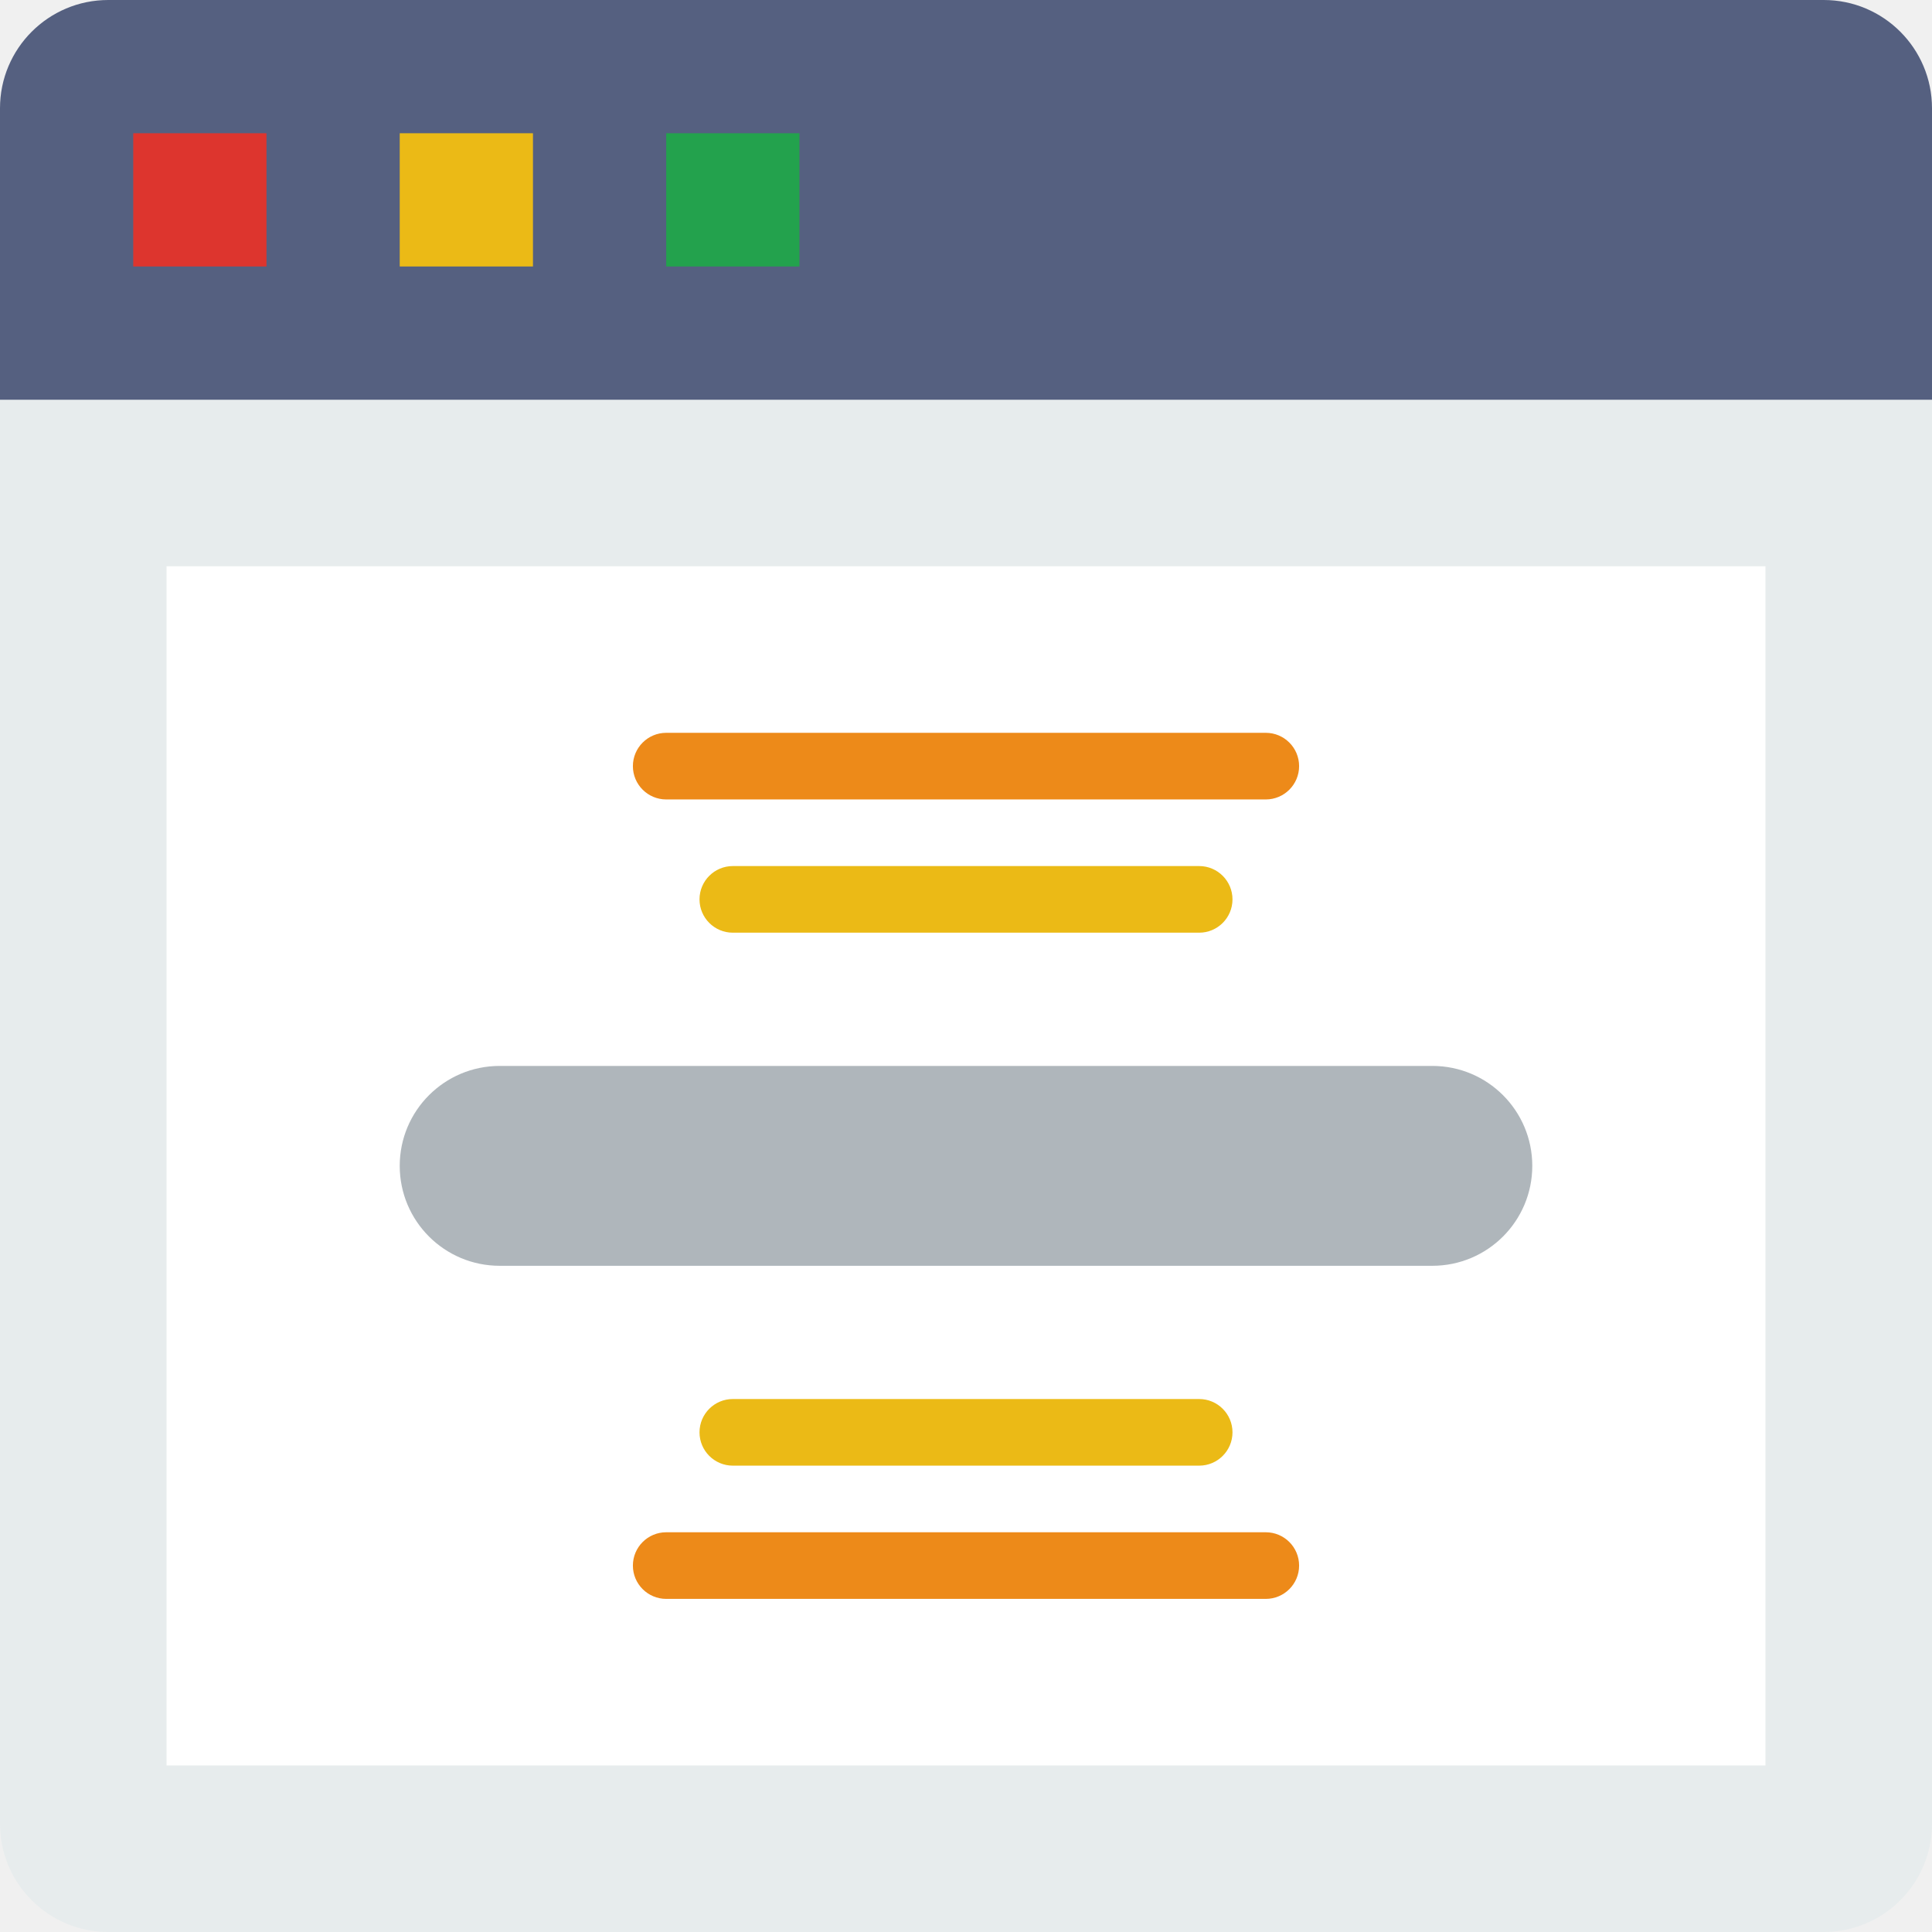
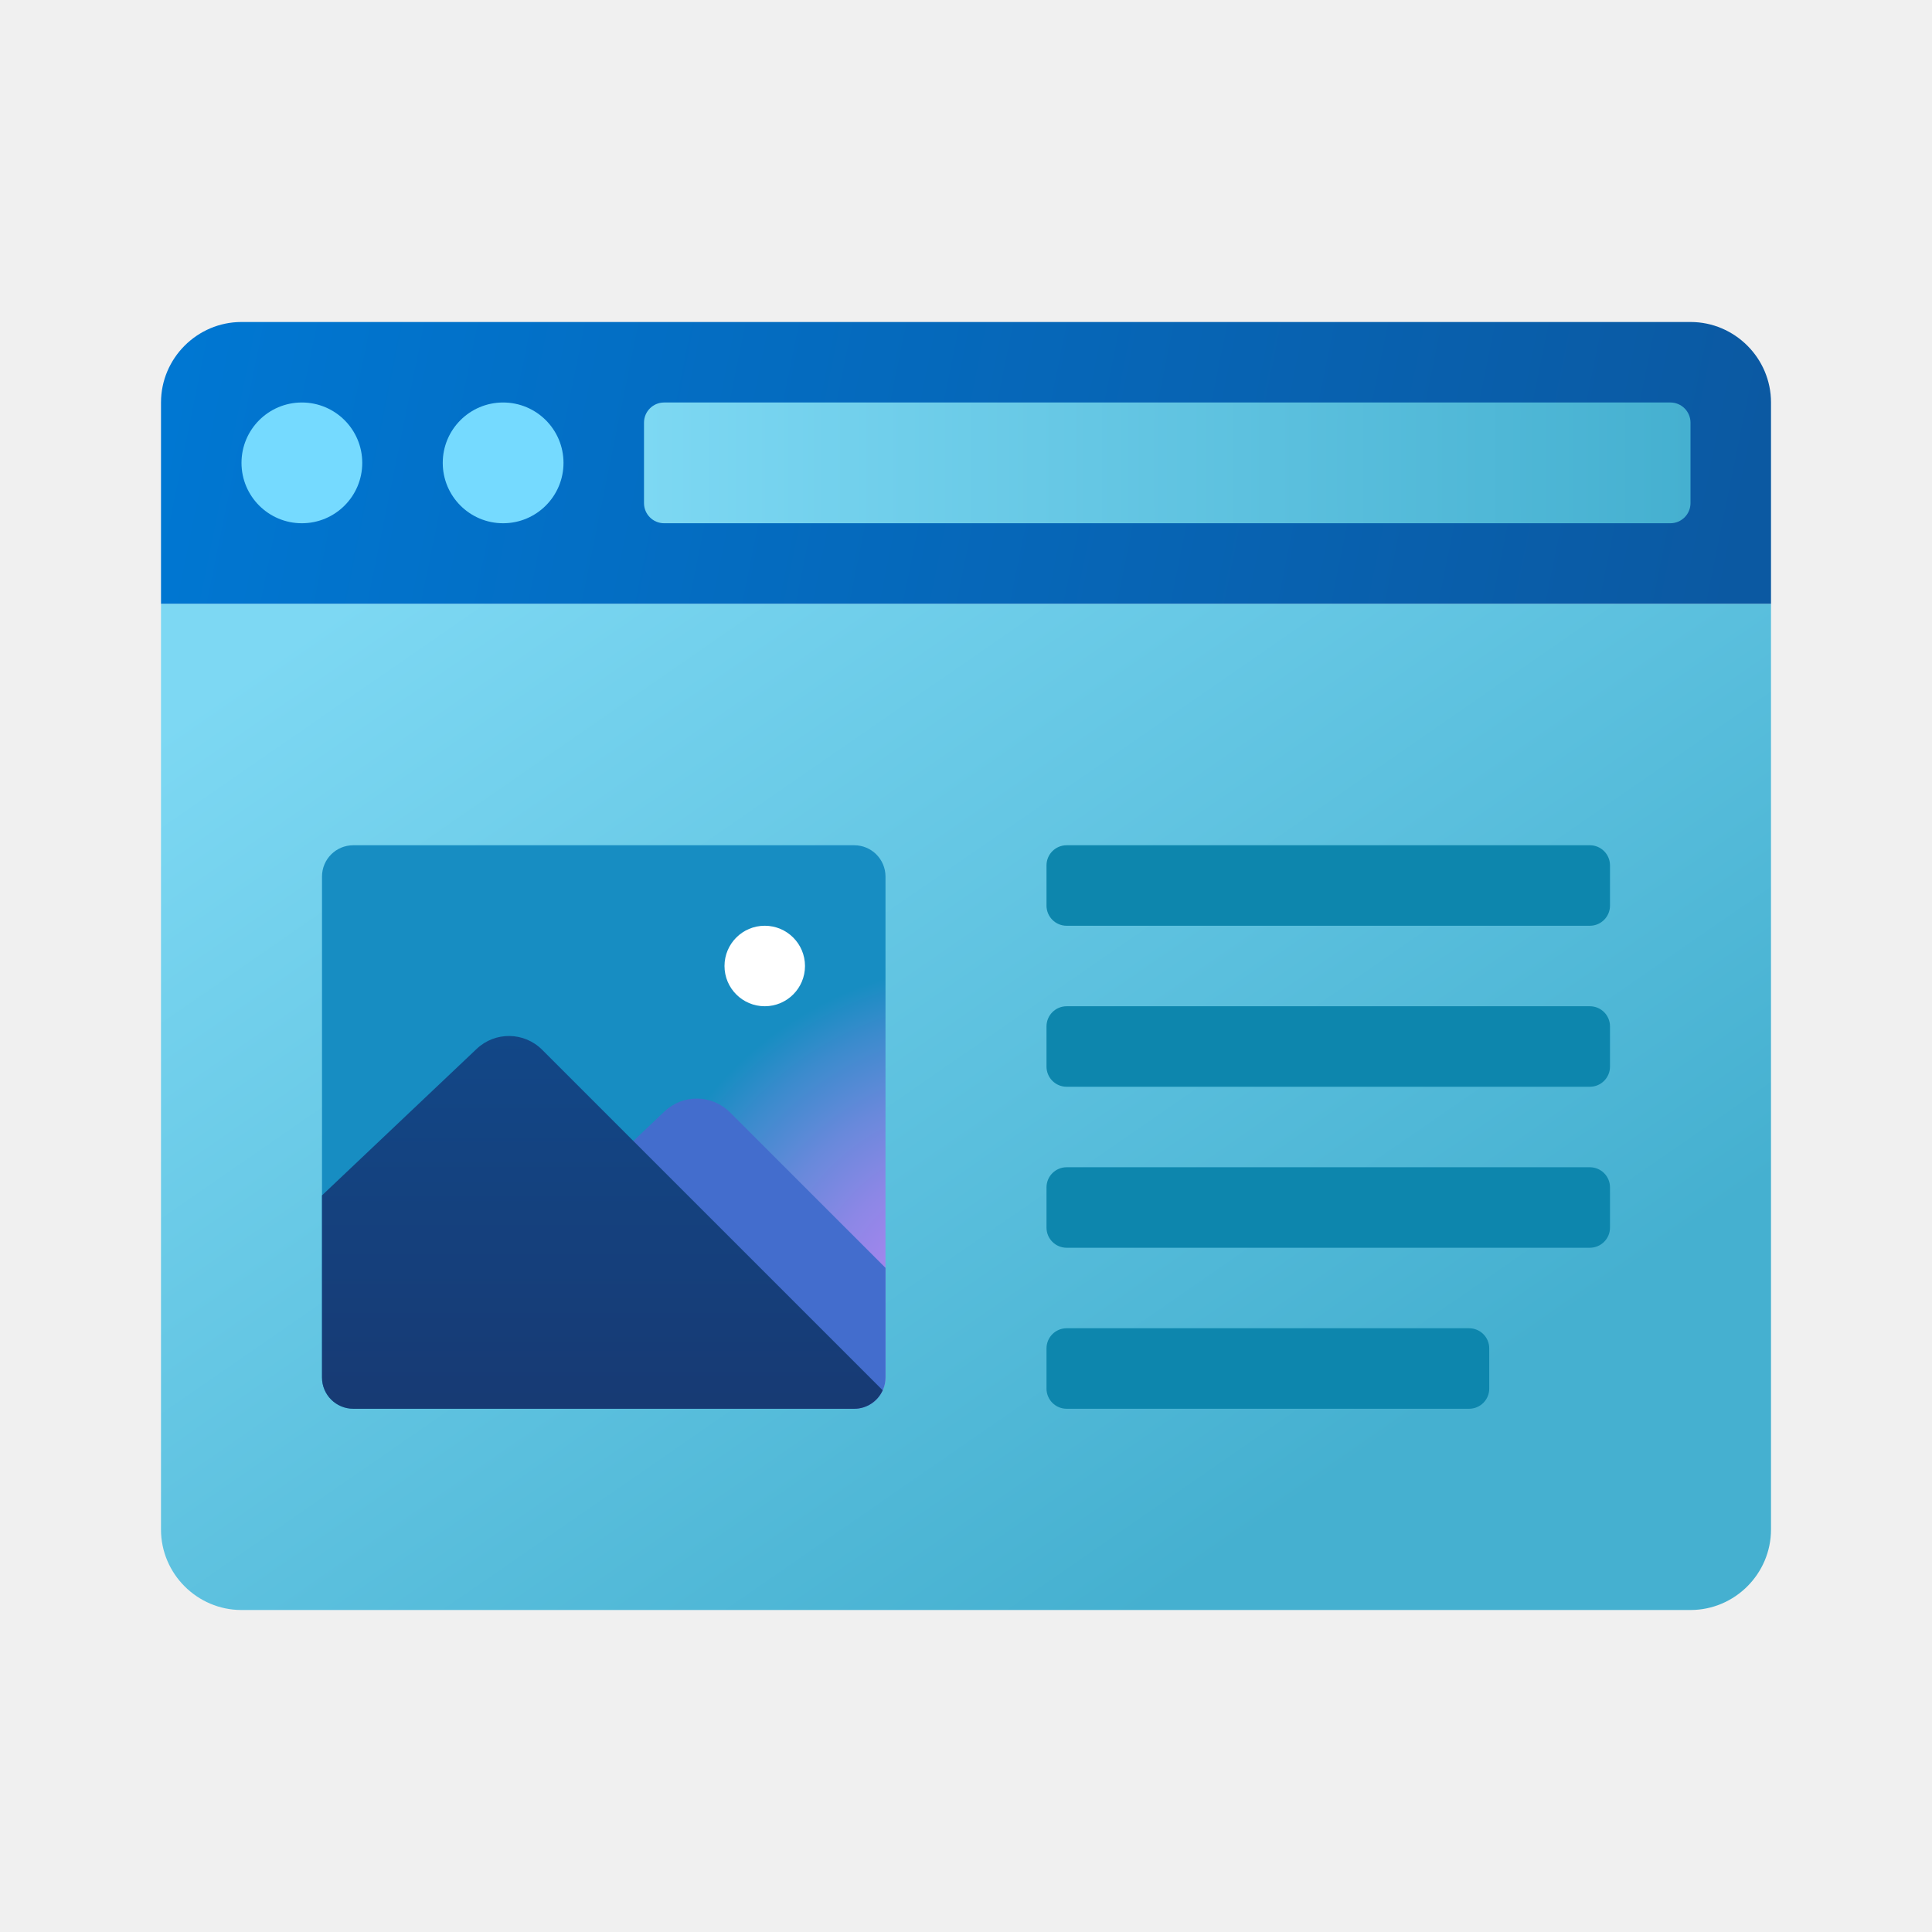
<svg xmlns="http://www.w3.org/2000/svg" version="1.1" viewBox="0 0 226 226">
+   <defs>
+     <linearGradient x1="63.468" y1="54.584" x2="148.943" y2="178.225" gradientUnits="userSpaceOnUse" id="color-1">
+       <stop offset="0" stop-color="#7dd8f3" />
+       <stop offset="1" stop-color="#45b0d0" />
+     </linearGradient>
+     <linearGradient x1="21.724" y1="36.447" x2="202.157" y2="73.135" gradientUnits="userSpaceOnUse" id="color-2">
+       <stop offset="0" stop-color="#0077d2" />
+       <stop offset="1" stop-color="#0b59a2" />
+     </linearGradient>
+     <linearGradient x1="75.333" y1="54.146" x2="197.75" y2="54.146" gradientUnits="userSpaceOnUse" id="color-3">
+       <stop offset="0" stop-color="#7dd8f3" />
+       <stop offset="1" stop-color="#45b0d0" />
+     </linearGradient>
+     <linearGradient x1="31.786" y1="49.042" x2="37.817" y2="57.767" gradientUnits="userSpaceOnUse" id="color-4">
+       <stop offset="0" stop-color="#75daff" />
+       <stop offset="1" stop-color="#49bef1" />
+     </linearGradient>
+     <linearGradient x1="55.328" y1="49.042" x2="61.359" y2="57.767" gradientUnits="userSpaceOnUse" id="color-5">
+       <stop offset="0" stop-color="#75daff" />
+       <stop offset="1" stop-color="#49bef1" />
+     </linearGradient>
+     <radialGradient cx="115.444" cy="154.678" r="42.008" gradientUnits="userSpaceOnUse" id="color-6">
+       <stop offset="0" stop-color="#ba84f5" />
+       <stop offset="0.129" stop-color="#b584f3" />
+       <stop offset="0.291" stop-color="#a585ee" />
+       <stop offset="0.47" stop-color="#8c87e6" />
+       <stop offset="0.662" stop-color="#6889db" />
+       <stop offset="0.862" stop-color="#3b8bcd" />
+       <stop offset="1" stop-color="#178dc2" />
+     </radialGradient>
+     <linearGradient x1="70.46" y1="121.089" x2="70.46" y2="165.55" gradientUnits="userSpaceOnUse" id="color-7">
+       <stop offset="0" stop-color="#124787" />
+       <stop offset="0.923" stop-color="#173b75" />
+       <stop offset="1" stop-color="#173a73" />
+     </linearGradient>
+   </defs>
  <g fill="none" fill-rule="nonzero" stroke="none" stroke-width="1" stroke-linecap="butt" stroke-linejoin="miter" stroke-miterlimit="10" stroke-dasharray="" stroke-dashoffset="0" font-family="none" font-weight="none" font-size="none" text-anchor="none" style="mix-blend-mode: normal">
    <path d="M0,226v-226h226v226z" fill="none" />
    <g>
-       <path d="M213.336,226h-200.672c-6.994,0 -12.664,-5.669 -12.664,-12.664v-170.474h226v170.474c0,6.994 -5.669,12.664 -12.664,12.664z" fill="#e7eced" />
-       <path d="M226,46.759h-226v-34.095c0,-6.994 5.669,-12.664 12.664,-12.664h200.672c6.994,0 12.664,5.669 12.664,12.664z" fill="#556080" />
-       <rect x="4" y="4" transform="scale(3.89655,3.89655)" width="4" height="4" fill="#dd352e" />
-       <rect x="12" y="4" transform="scale(3.89655,3.89655)" width="4" height="4" fill="#ebba16" />
-       <rect x="20" y="4" transform="scale(3.89655,3.89655)" width="4" height="4" fill="#23a24d" />
-       <rect x="5" y="17" transform="scale(3.89655,3.89655)" width="48" height="36" fill="#ffffff" />
-       <path d="M148.069,93.517h-70.138c-2.151,0 -3.897,-1.746 -3.897,-3.897c0,-2.151 1.746,-3.897 3.897,-3.897h70.138c2.151,0 3.897,1.746 3.897,3.897c0,2.151 -1.746,3.897 -3.897,3.897z" fill="#ed8a19" />
-       <path d="M140.276,109.103h-54.552c-2.151,0 -3.897,-1.746 -3.897,-3.897c0,-2.151 1.746,-3.897 3.897,-3.897h54.552c2.151,0 3.897,1.746 3.897,3.897c0,2.151 -1.746,3.897 -3.897,3.897z" fill="#ebba16" />
-       <path d="M148.069,187.034h-70.138c-2.151,0 -3.897,-1.746 -3.897,-3.897c0,-2.151 1.746,-3.897 3.897,-3.897h70.138c2.151,0 3.897,1.746 3.897,3.897c0,2.151 -1.746,3.897 -3.897,3.897z" fill="#ed8a19" />
-       <path d="M140.276,171.448h-54.552c-2.151,0 -3.897,-1.746 -3.897,-3.897c0,-2.151 1.746,-3.897 3.897,-3.897h54.552c2.151,0 3.897,1.746 3.897,3.897c0,2.151 -1.746,3.897 -3.897,3.897z" fill="#ebba16" />
-       <path d="M167.552,148.069h-109.103c-6.457,0 -11.69,-5.233 -11.69,-11.69v0c0,-6.457 5.233,-11.69 11.69,-11.69h109.103c6.457,0 11.69,5.233 11.69,11.69v0c0,6.457 -5.233,11.69 -11.69,11.69z" fill="#afb6bb" />
+       <path d="M18.833,178.917v-108.292h188.333v108.292c0,5.179 -4.237,9.417 -9.417,9.417h-169.5c-5.179,0 -9.417,-4.237 -9.417,-9.417z" fill="url(#color-1)" />
+       <path d="M185.979,108.292h-61.208c-1.3,0 -2.354,-1.055 -2.354,-2.354v-4.708c0,-1.3 1.055,-2.354 2.354,-2.354h61.208c1.3,0 2.354,1.055 2.354,2.354v4.708c0,1.3 -1.055,2.354 -2.354,2.354z" fill="#0d86ad" />
+       <path d="M185.979,127.125h-61.208c-1.3,0 -2.354,-1.055 -2.354,-2.354v-4.708c0,-1.3 1.055,-2.354 2.354,-2.354h61.208c1.3,0 2.354,1.055 2.354,2.354v4.708c0,1.3 -1.055,2.354 -2.354,2.354z" fill="#0d86ad" />
+       <path d="M185.979,145.958h-61.208c-1.3,0 -2.354,-1.055 -2.354,-2.354v-4.708c0,-1.3 1.055,-2.354 2.354,-2.354h61.208c1.3,0 2.354,1.055 2.354,2.354v4.708c0,1.3 -1.055,2.354 -2.354,2.354z" fill="#0d86ad" />
+       <path d="M171.854,164.792h-47.083c-1.3,0 -2.354,-1.055 -2.354,-2.354v-4.708c0,-1.3 1.055,-2.354 2.354,-2.354h47.083c1.3,0 2.354,1.055 2.354,2.354v4.708c0,1.3 -1.055,2.354 -2.354,2.354z" fill="#0d86ad" />
+       <path d="M207.167,47.083v23.542h-188.333v-23.542c0,-5.179 4.237,-9.417 9.417,-9.417h169.5c5.179,0 9.417,4.237 9.417,9.417z" fill="url(#color-2)" />
+       <path d="M77.688,61.208h117.708c1.3,0 2.354,-1.055 2.354,-2.354v-9.417c0,-1.3 -1.055,-2.354 -2.354,-2.354h-117.708c-1.3,0 -2.354,1.055 -2.354,2.354v9.417c0,1.3 1.055,2.354 2.354,2.354z" fill="url(#color-3)" />
+       <circle cx="7.5" cy="11.5" transform="scale(4.70833,4.70833)" r="1.5" fill="url(#color-4)" />
+       <circle cx="12.5" cy="11.5" transform="scale(4.70833,4.70833)" r="1.5" fill="url(#color-5)" />
+       <path d="M99.92,98.875h-58.59c-2.025,0 -3.663,1.639 -3.663,3.663v58.59c0,2.025 1.639,3.663 3.663,3.663h58.59c2.025,0 3.663,-1.639 3.663,-3.663v-58.59c0,-2.025 -1.639,-3.663 -3.663,-3.663z" fill="url(#color-6)" />
+       <path d="M85.39,130.119c-2.105,-2.105 -5.499,-2.152 -7.66,-0.104l-18.089,17.138v17.637h40.285c2.02,0 3.658,-1.639 3.658,-3.663v-12.816z" fill="#436dcd" />
+       <circle cx="19" cy="24" transform="scale(4.70833,4.70833)" r="1" fill="#ffffff" />
+       <path d="M41.33,164.792h58.59c1.488,0 2.759,-0.89 3.333,-2.161l-39.833,-39.833c-2.105,-2.105 -5.499,-2.152 -7.66,-0.104l-18.094,17.138v21.296c0,2.025 1.639,3.663 3.663,3.663z" fill="url(#color-7)" />
    </g>
  </g>
</svg>
